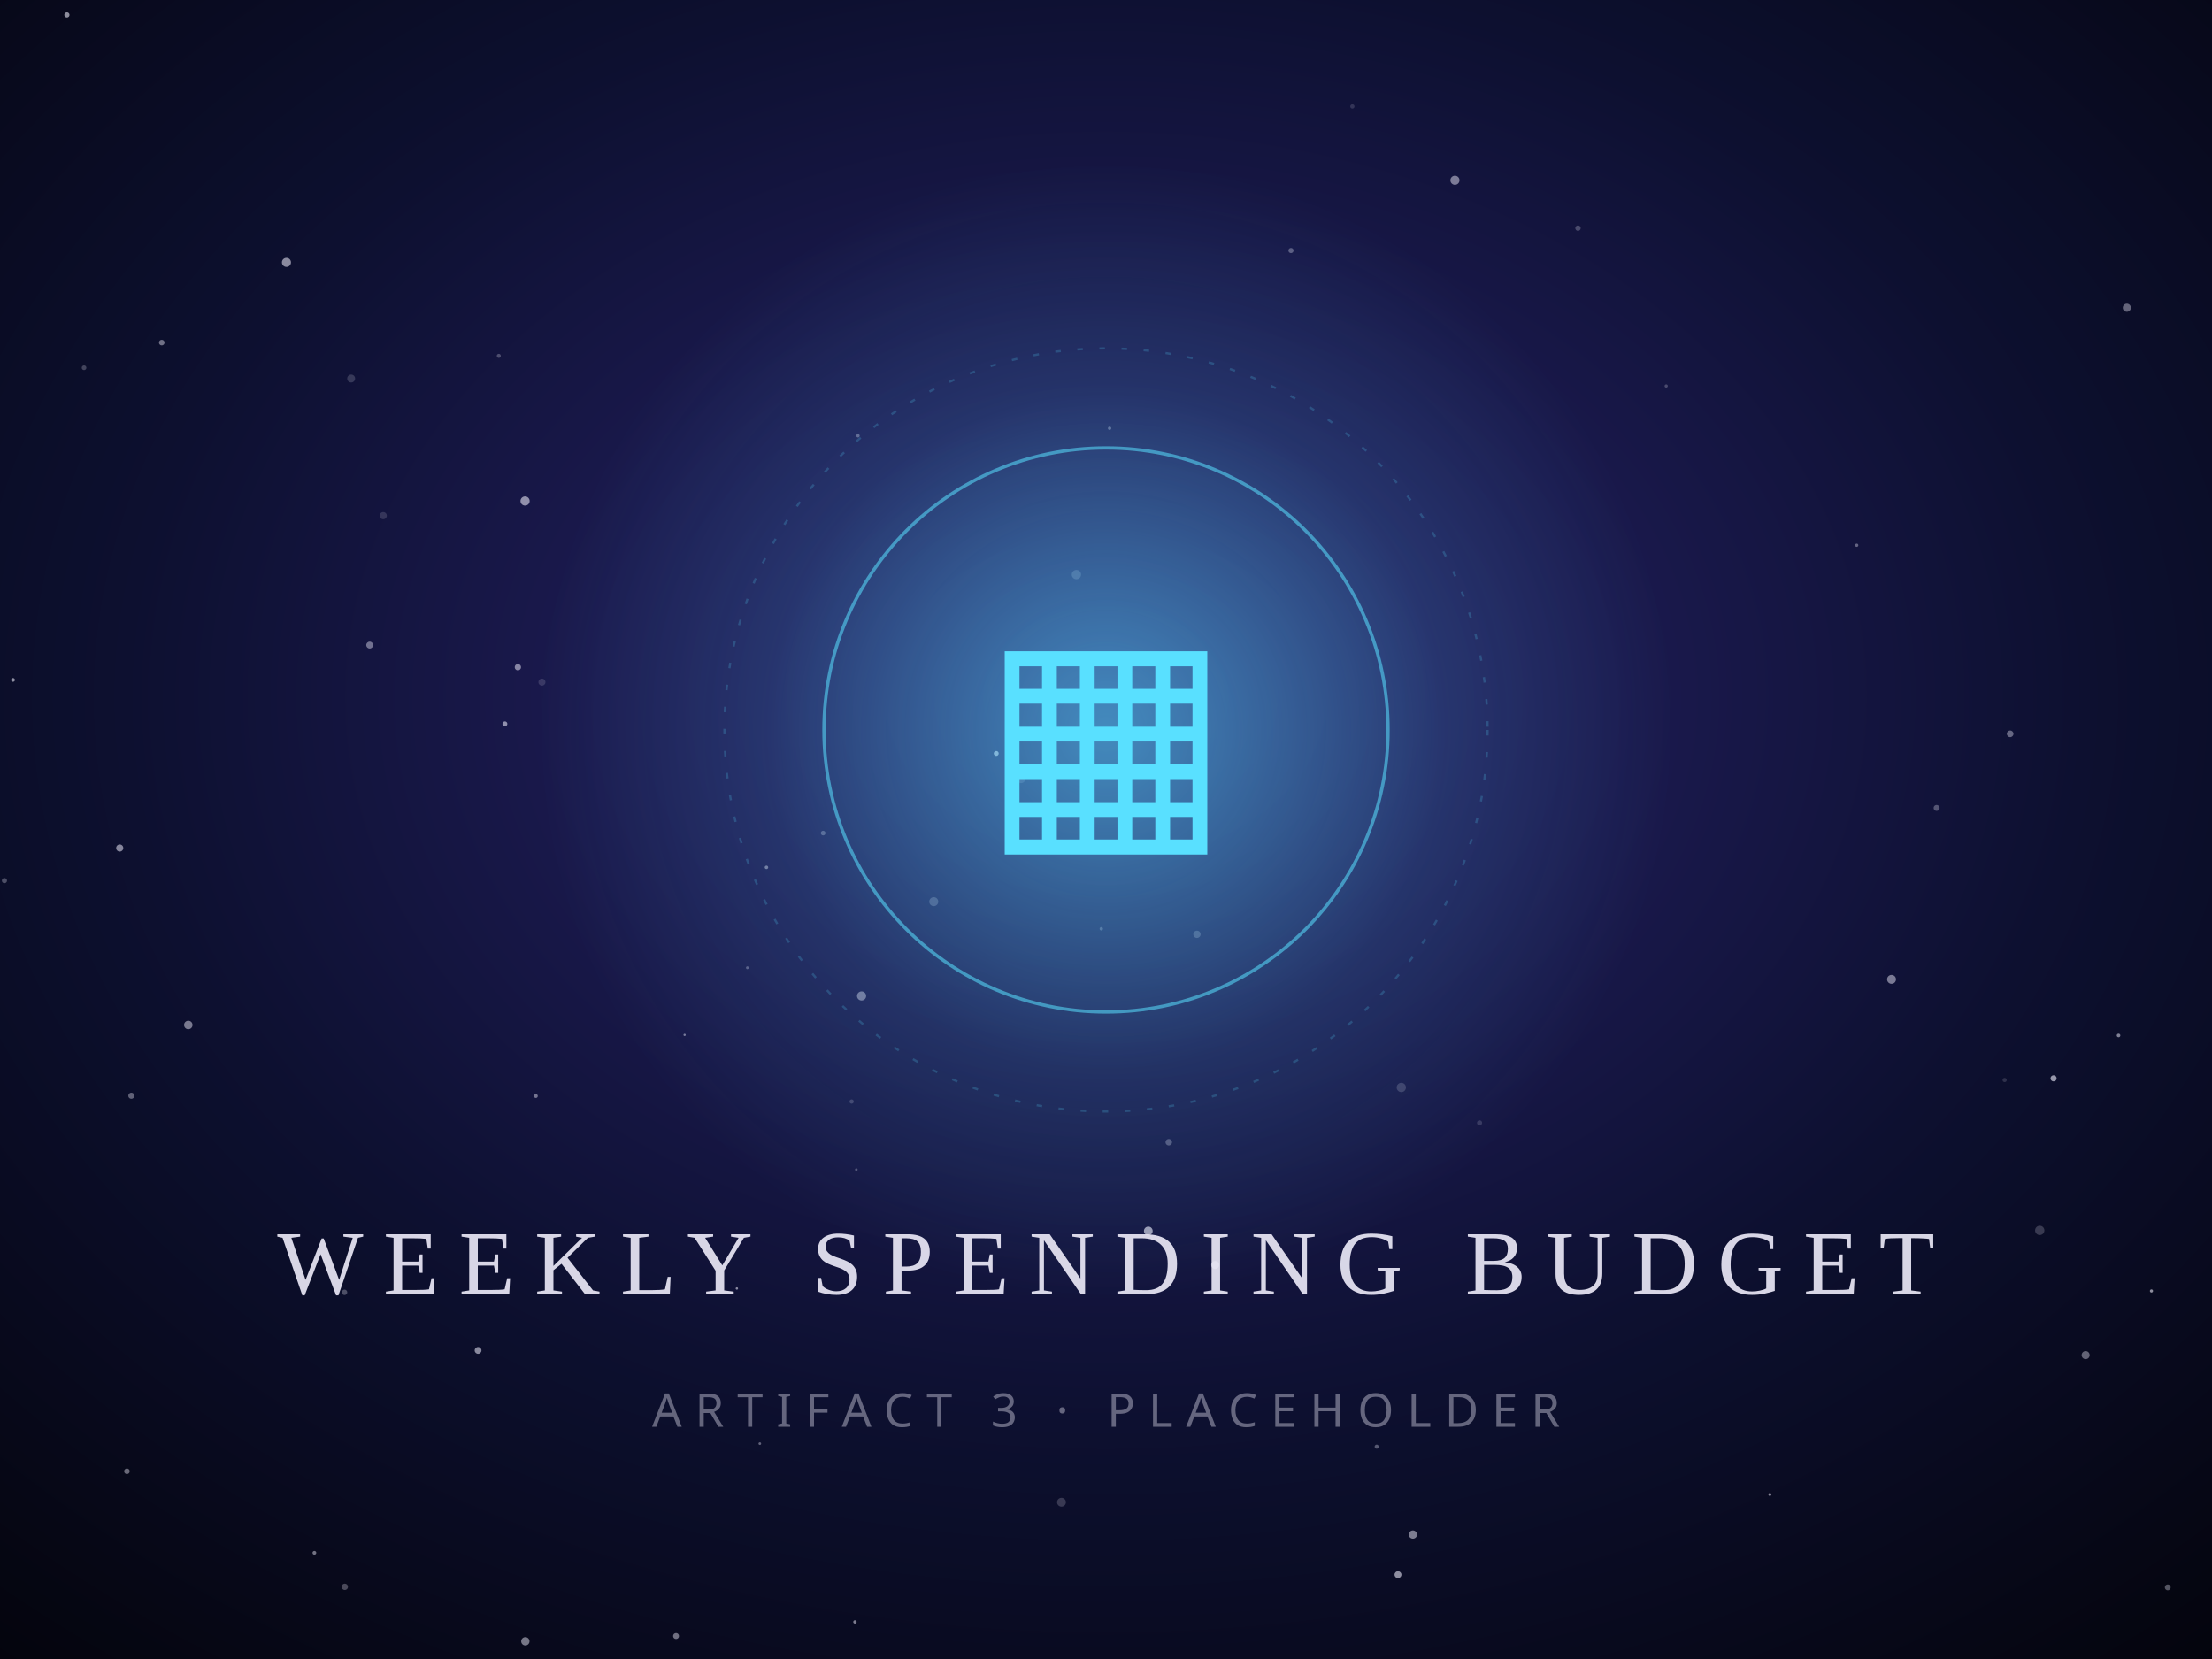
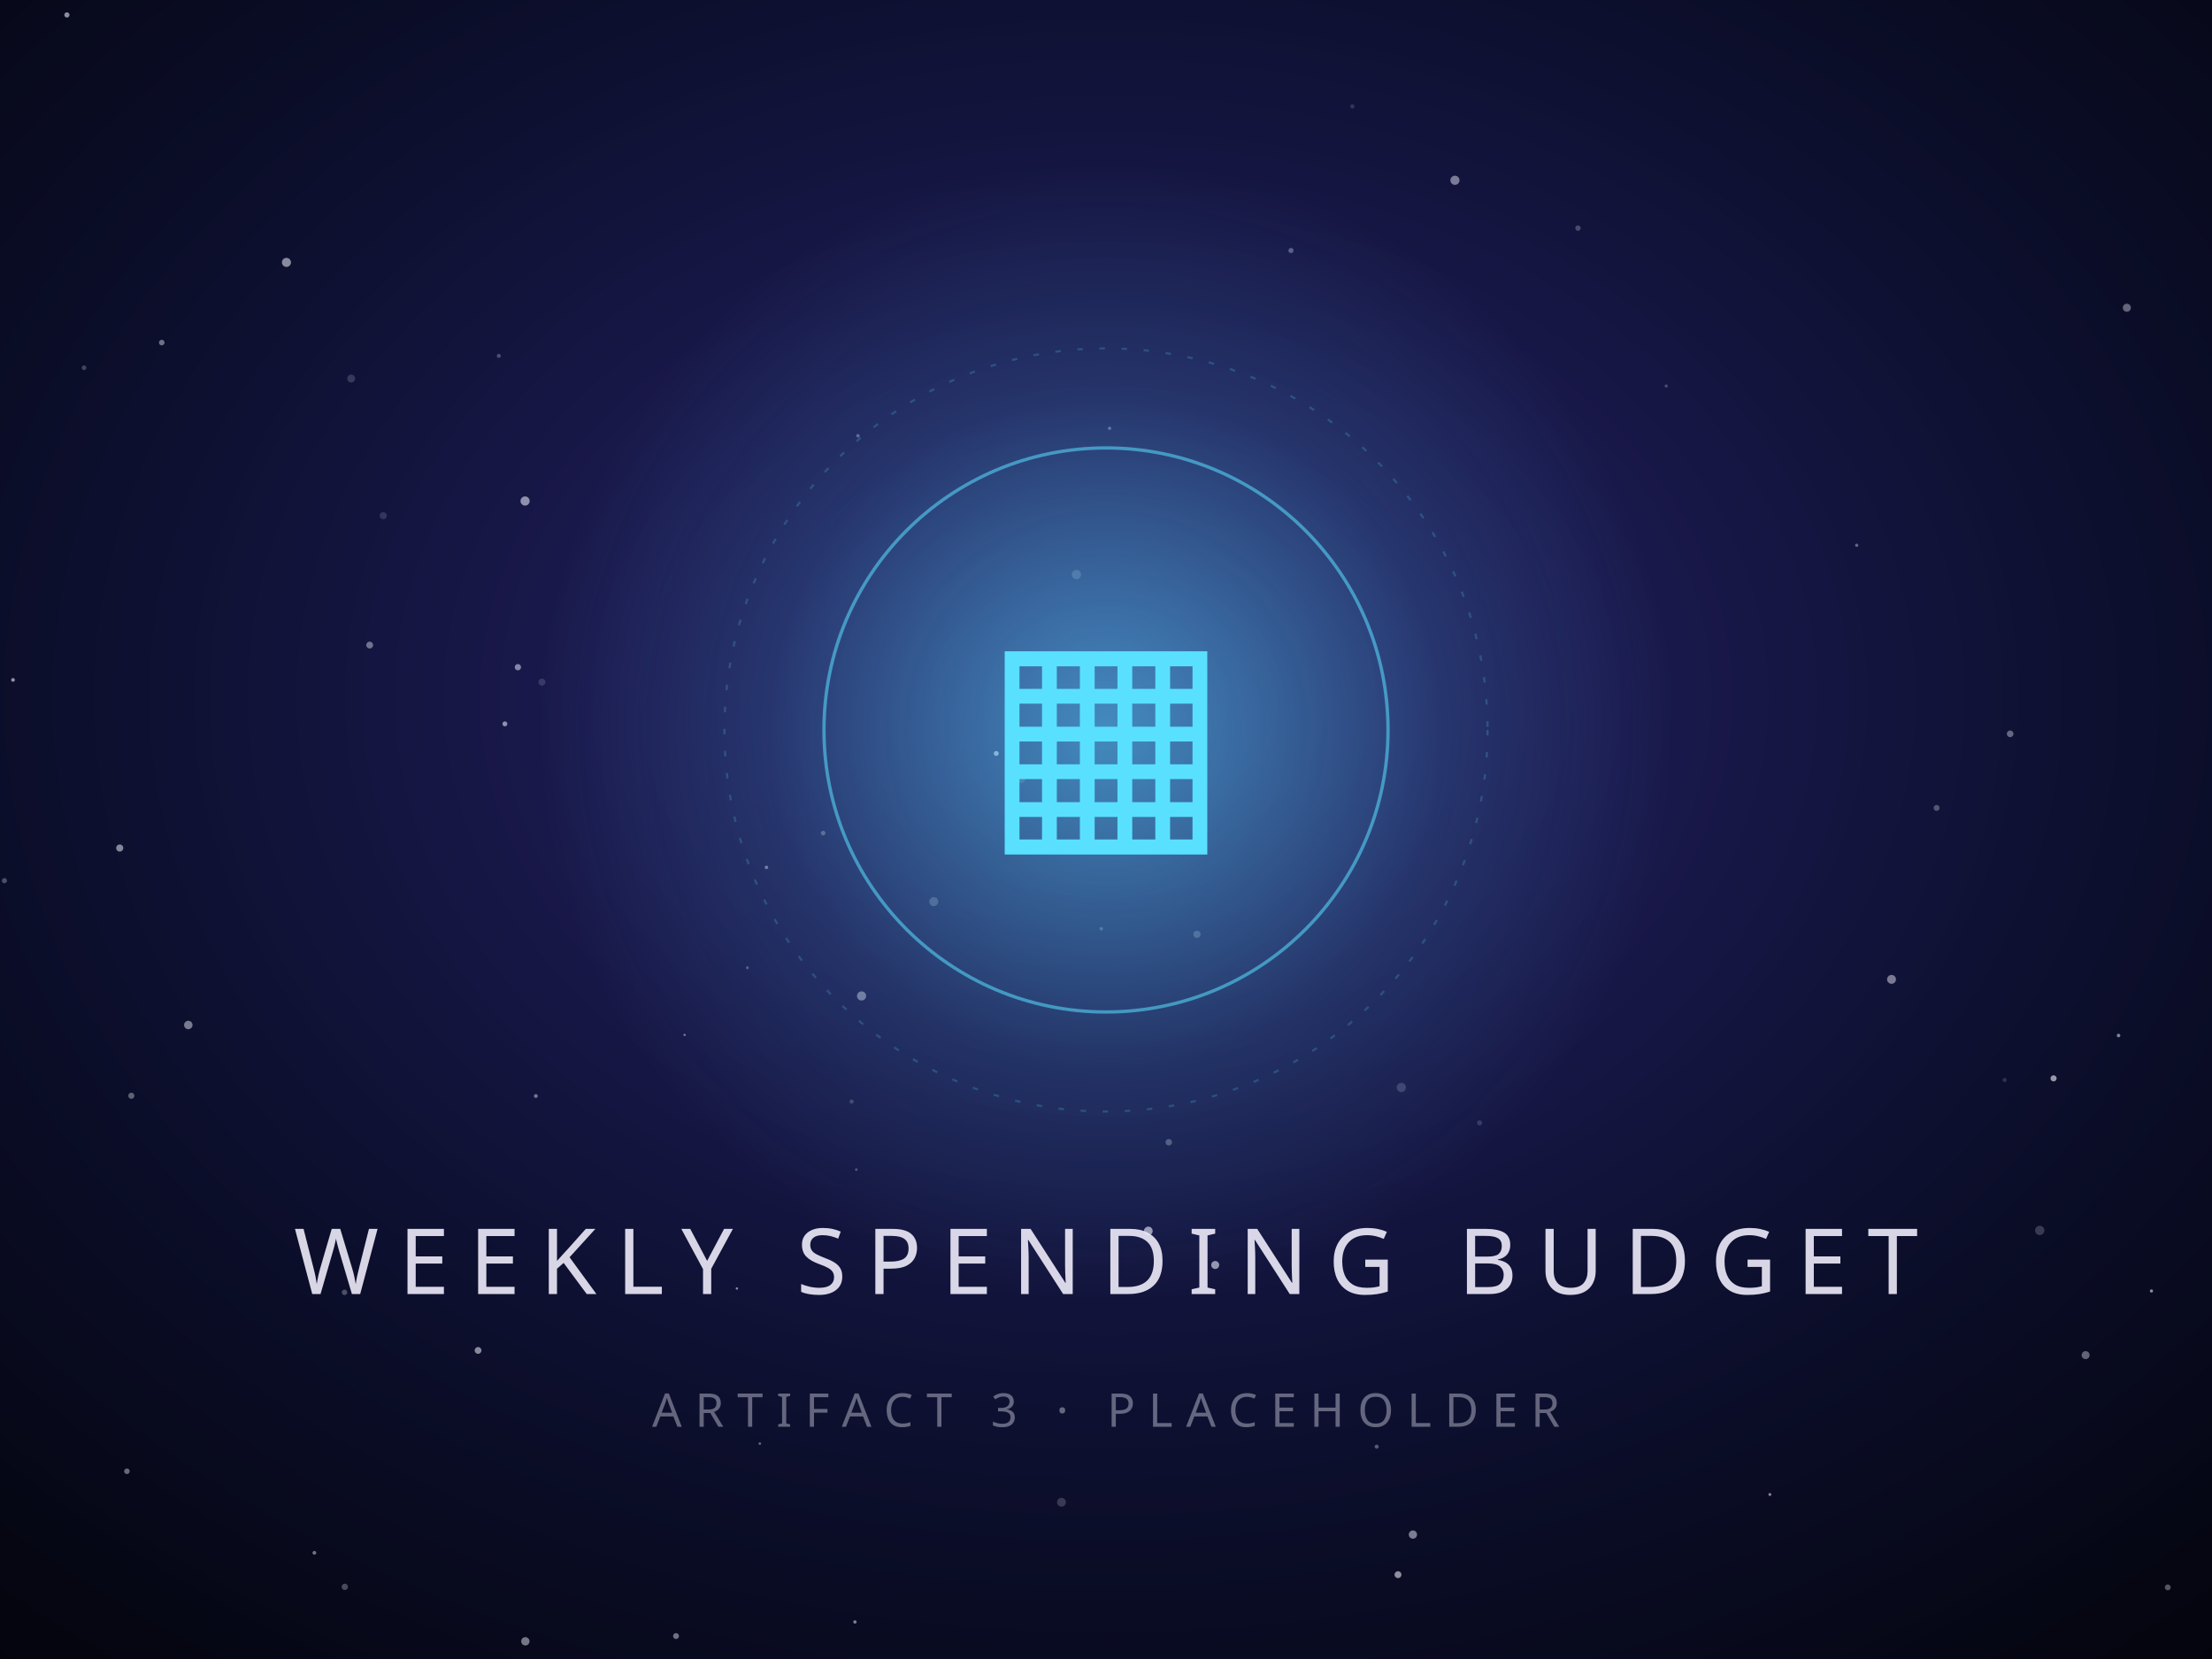
- <svg xmlns="http://www.w3.org/2000/svg" viewBox="0 0 800 600" font-family="Georgia, 'Times New Roman', serif">
+ <svg xmlns="http://www.w3.org/2000/svg" width="800" height="600" viewBox="0 0 800 600" font-family="'Trebuchet MS', 'Segoe UI', sans-serif">
  <defs>
    <radialGradient id="bg" cx="50%" cy="42%" r="80%">
      <stop offset="0%" stop-color="#2a2470" />
      <stop offset="55%" stop-color="#0d1030" />
      <stop offset="100%" stop-color="#030309" />
    </radialGradient>
    <radialGradient id="halo" cx="50%" cy="50%" r="50%">
      <stop offset="0%" stop-color="#59e0ff" stop-opacity="0.55" />
      <stop offset="60%" stop-color="#59e0ff" stop-opacity="0.12" />
      <stop offset="100%" stop-color="#59e0ff" stop-opacity="0" />
    </radialGradient>
  </defs>
  <rect width="800" height="600" fill="url(#bg)" />
  <circle cx="360.3" cy="272.5" r="0.89" fill="#e9e7f5" opacity="0.61" />
  <circle cx="725.0" cy="390.6" r="0.76" fill="#e9e7f5" opacity="0.16" />
  <circle cx="1.6" cy="318.5" r="0.93" fill="#e9e7f5" opacity="0.30" />
  <circle cx="505.6" cy="569.5" r="1.25" fill="#e9e7f5" opacity="0.59" />
  <circle cx="309.7" cy="423.0" r="0.48" fill="#e9e7f5" opacity="0.29" />
  <circle cx="742.7" cy="390.0" r="1.11" fill="#e9e7f5" opacity="0.63" />
  <circle cx="640.1" cy="540.5" r="0.53" fill="#e9e7f5" opacity="0.56" />
  <circle cx="737.7" cy="445.0" r="1.68" fill="#e9e7f5" opacity="0.21" />
  <circle cx="684.1" cy="354.2" r="1.61" fill="#e9e7f5" opacity="0.49" />
  <circle cx="570.7" cy="82.5" r="0.98" fill="#e9e7f5" opacity="0.26" />
  <circle cx="311.6" cy="360.2" r="1.65" fill="#e9e7f5" opacity="0.43" />
  <circle cx="432.9" cy="337.9" r="1.32" fill="#e9e7f5" opacity="0.22" />
  <circle cx="180.4" cy="128.7" r="0.73" fill="#e9e7f5" opacity="0.27" />
  <circle cx="511.0" cy="555.0" r="1.49" fill="#e9e7f5" opacity="0.51" />
  <circle cx="30.4" cy="133.0" r="0.84" fill="#e9e7f5" opacity="0.25" />
  <circle cx="784.0" cy="574.1" r="1.06" fill="#e9e7f5" opacity="0.35" />
  <circle cx="277.2" cy="313.7" r="0.63" fill="#e9e7f5" opacity="0.44" />
  <circle cx="497.9" cy="523.2" r="0.74" fill="#e9e7f5" opacity="0.34" />
  <circle cx="103.6" cy="94.9" r="1.64" fill="#e9e7f5" opacity="0.57" />
  <circle cx="337.7" cy="326.1" r="1.63" fill="#e9e7f5" opacity="0.22" />
  <circle cx="369.3" cy="281.7" r="1.53" fill="#e9e7f5" opacity="0.15" />
  <circle cx="124.6" cy="467.4" r="0.99" fill="#e9e7f5" opacity="0.30" />
  <circle cx="308.0" cy="398.4" r="0.77" fill="#e9e7f5" opacity="0.20" />
  <circle cx="193.8" cy="396.4" r="0.70" fill="#e9e7f5" opacity="0.46" />
  <circle cx="309.2" cy="586.6" r="0.61" fill="#e9e7f5" opacity="0.52" />
  <circle cx="535.1" cy="406.1" r="0.92" fill="#e9e7f5" opacity="0.17" />
  <circle cx="274.8" cy="522.1" r="0.48" fill="#e9e7f5" opacity="0.39" />
  <circle cx="297.7" cy="301.3" r="0.84" fill="#e9e7f5" opacity="0.29" />
  <circle cx="187.3" cy="241.3" r="1.14" fill="#e9e7f5" opacity="0.53" />
  <circle cx="113.7" cy="561.6" r="0.68" fill="#e9e7f5" opacity="0.47" />
  <circle cx="489.1" cy="38.5" r="0.77" fill="#e9e7f5" opacity="0.16" />
  <circle cx="172.9" cy="488.4" r="1.23" fill="#e9e7f5" opacity="0.57" />
  <circle cx="310.3" cy="157.6" r="0.62" fill="#e9e7f5" opacity="0.35" />
  <circle cx="398.3" cy="335.9" r="0.61" fill="#e9e7f5" opacity="0.26" />
  <circle cx="45.9" cy="532.1" r="1.01" fill="#e9e7f5" opacity="0.43" />
  <circle cx="266.5" cy="466.0" r="0.43" fill="#e9e7f5" opacity="0.57" />
  <circle cx="43.3" cy="306.7" r="1.29" fill="#e9e7f5" opacity="0.55" />
  <circle cx="422.7" cy="413.1" r="1.18" fill="#e9e7f5" opacity="0.29" />
  <circle cx="602.6" cy="139.6" r="0.58" fill="#e9e7f5" opacity="0.25" />
  <circle cx="526.2" cy="65.2" r="1.65" fill="#e9e7f5" opacity="0.49" />
  <circle cx="727.0" cy="265.4" r="1.20" fill="#e9e7f5" opacity="0.40" />
  <circle cx="270.3" cy="350.0" r="0.51" fill="#e9e7f5" opacity="0.31" />
  <circle cx="196.0" cy="246.7" r="1.27" fill="#e9e7f5" opacity="0.16" />
  <circle cx="754.3" cy="490.1" r="1.45" fill="#e9e7f5" opacity="0.40" />
  <circle cx="247.6" cy="374.3" r="0.41" fill="#e9e7f5" opacity="0.47" />
  <circle cx="58.5" cy="123.9" r="1.01" fill="#e9e7f5" opacity="0.45" />
  <circle cx="127.0" cy="136.9" r="1.43" fill="#e9e7f5" opacity="0.18" />
  <circle cx="401.3" cy="154.9" r="0.60" fill="#e9e7f5" opacity="0.34" />
  <circle cx="189.9" cy="181.2" r="1.66" fill="#e9e7f5" opacity="0.58" />
  <circle cx="439.5" cy="457.5" r="1.45" fill="#e9e7f5" opacity="0.61" />
  <circle cx="700.4" cy="292.2" r="1.08" fill="#e9e7f5" opacity="0.31" />
  <circle cx="124.7" cy="573.9" r="1.15" fill="#e9e7f5" opacity="0.29" />
  <circle cx="389.3" cy="207.8" r="1.68" fill="#e9e7f5" opacity="0.19" />
  <circle cx="190.0" cy="593.6" r="1.51" fill="#e9e7f5" opacity="0.49" />
  <circle cx="182.6" cy="261.8" r="0.89" fill="#e9e7f5" opacity="0.58" />
  <circle cx="671.5" cy="197.2" r="0.59" fill="#e9e7f5" opacity="0.38" />
  <circle cx="68.1" cy="370.7" r="1.53" fill="#e9e7f5" opacity="0.49" />
  <circle cx="769.2" cy="111.3" r="1.46" fill="#e9e7f5" opacity="0.40" />
  <circle cx="244.5" cy="591.7" r="1.07" fill="#e9e7f5" opacity="0.46" />
  <circle cx="415.3" cy="445.2" r="1.58" fill="#e9e7f5" opacity="0.64" />
  <circle cx="466.9" cy="90.6" r="0.93" fill="#e9e7f5" opacity="0.33" />
  <circle cx="133.7" cy="233.3" r="1.24" fill="#e9e7f5" opacity="0.44" />
  <circle cx="4.7" cy="245.9" r="0.68" fill="#e9e7f5" opacity="0.60" />
  <circle cx="766.2" cy="374.5" r="0.65" fill="#e9e7f5" opacity="0.53" />
  <circle cx="506.8" cy="393.3" r="1.68" fill="#e9e7f5" opacity="0.18" />
  <circle cx="138.6" cy="186.5" r="1.29" fill="#e9e7f5" opacity="0.16" />
  <circle cx="383.9" cy="543.3" r="1.60" fill="#e9e7f5" opacity="0.20" />
  <circle cx="47.5" cy="396.3" r="1.11" fill="#e9e7f5" opacity="0.38" />
  <circle cx="24.2" cy="5.4" r="0.94" fill="#e9e7f5" opacity="0.59" />
  <circle cx="778.1" cy="466.9" r="0.57" fill="#e9e7f5" opacity="0.59" />
  <circle cx="400" cy="264" r="204" fill="url(#halo)" />
  <circle cx="400" cy="264" r="102" fill="none" stroke="#59e0ff" stroke-opacity="0.55" stroke-width="1.2" />
  <circle cx="400" cy="264" r="138" fill="none" stroke="#59e0ff" stroke-opacity="0.2" stroke-width="0.8" stroke-dasharray="2 6" />
  <text x="50%" y="264" text-anchor="middle" dominant-baseline="central" font-size="96" fill="#59e0ff">▦</text>
  <text x="50%" y="468" text-anchor="middle" font-size="33" letter-spacing="7.2" fill="#e9e7f5" opacity="0.92">WEEKLY SPENDING BUDGET</text>
  <text x="50%" y="516" text-anchor="middle" font-family="'Segoe UI', sans-serif" font-size="16.8" letter-spacing="4.8" fill="#e9e7f5" opacity="0.4">ARTIFACT 3 · PLACEHOLDER</text>
</svg>
